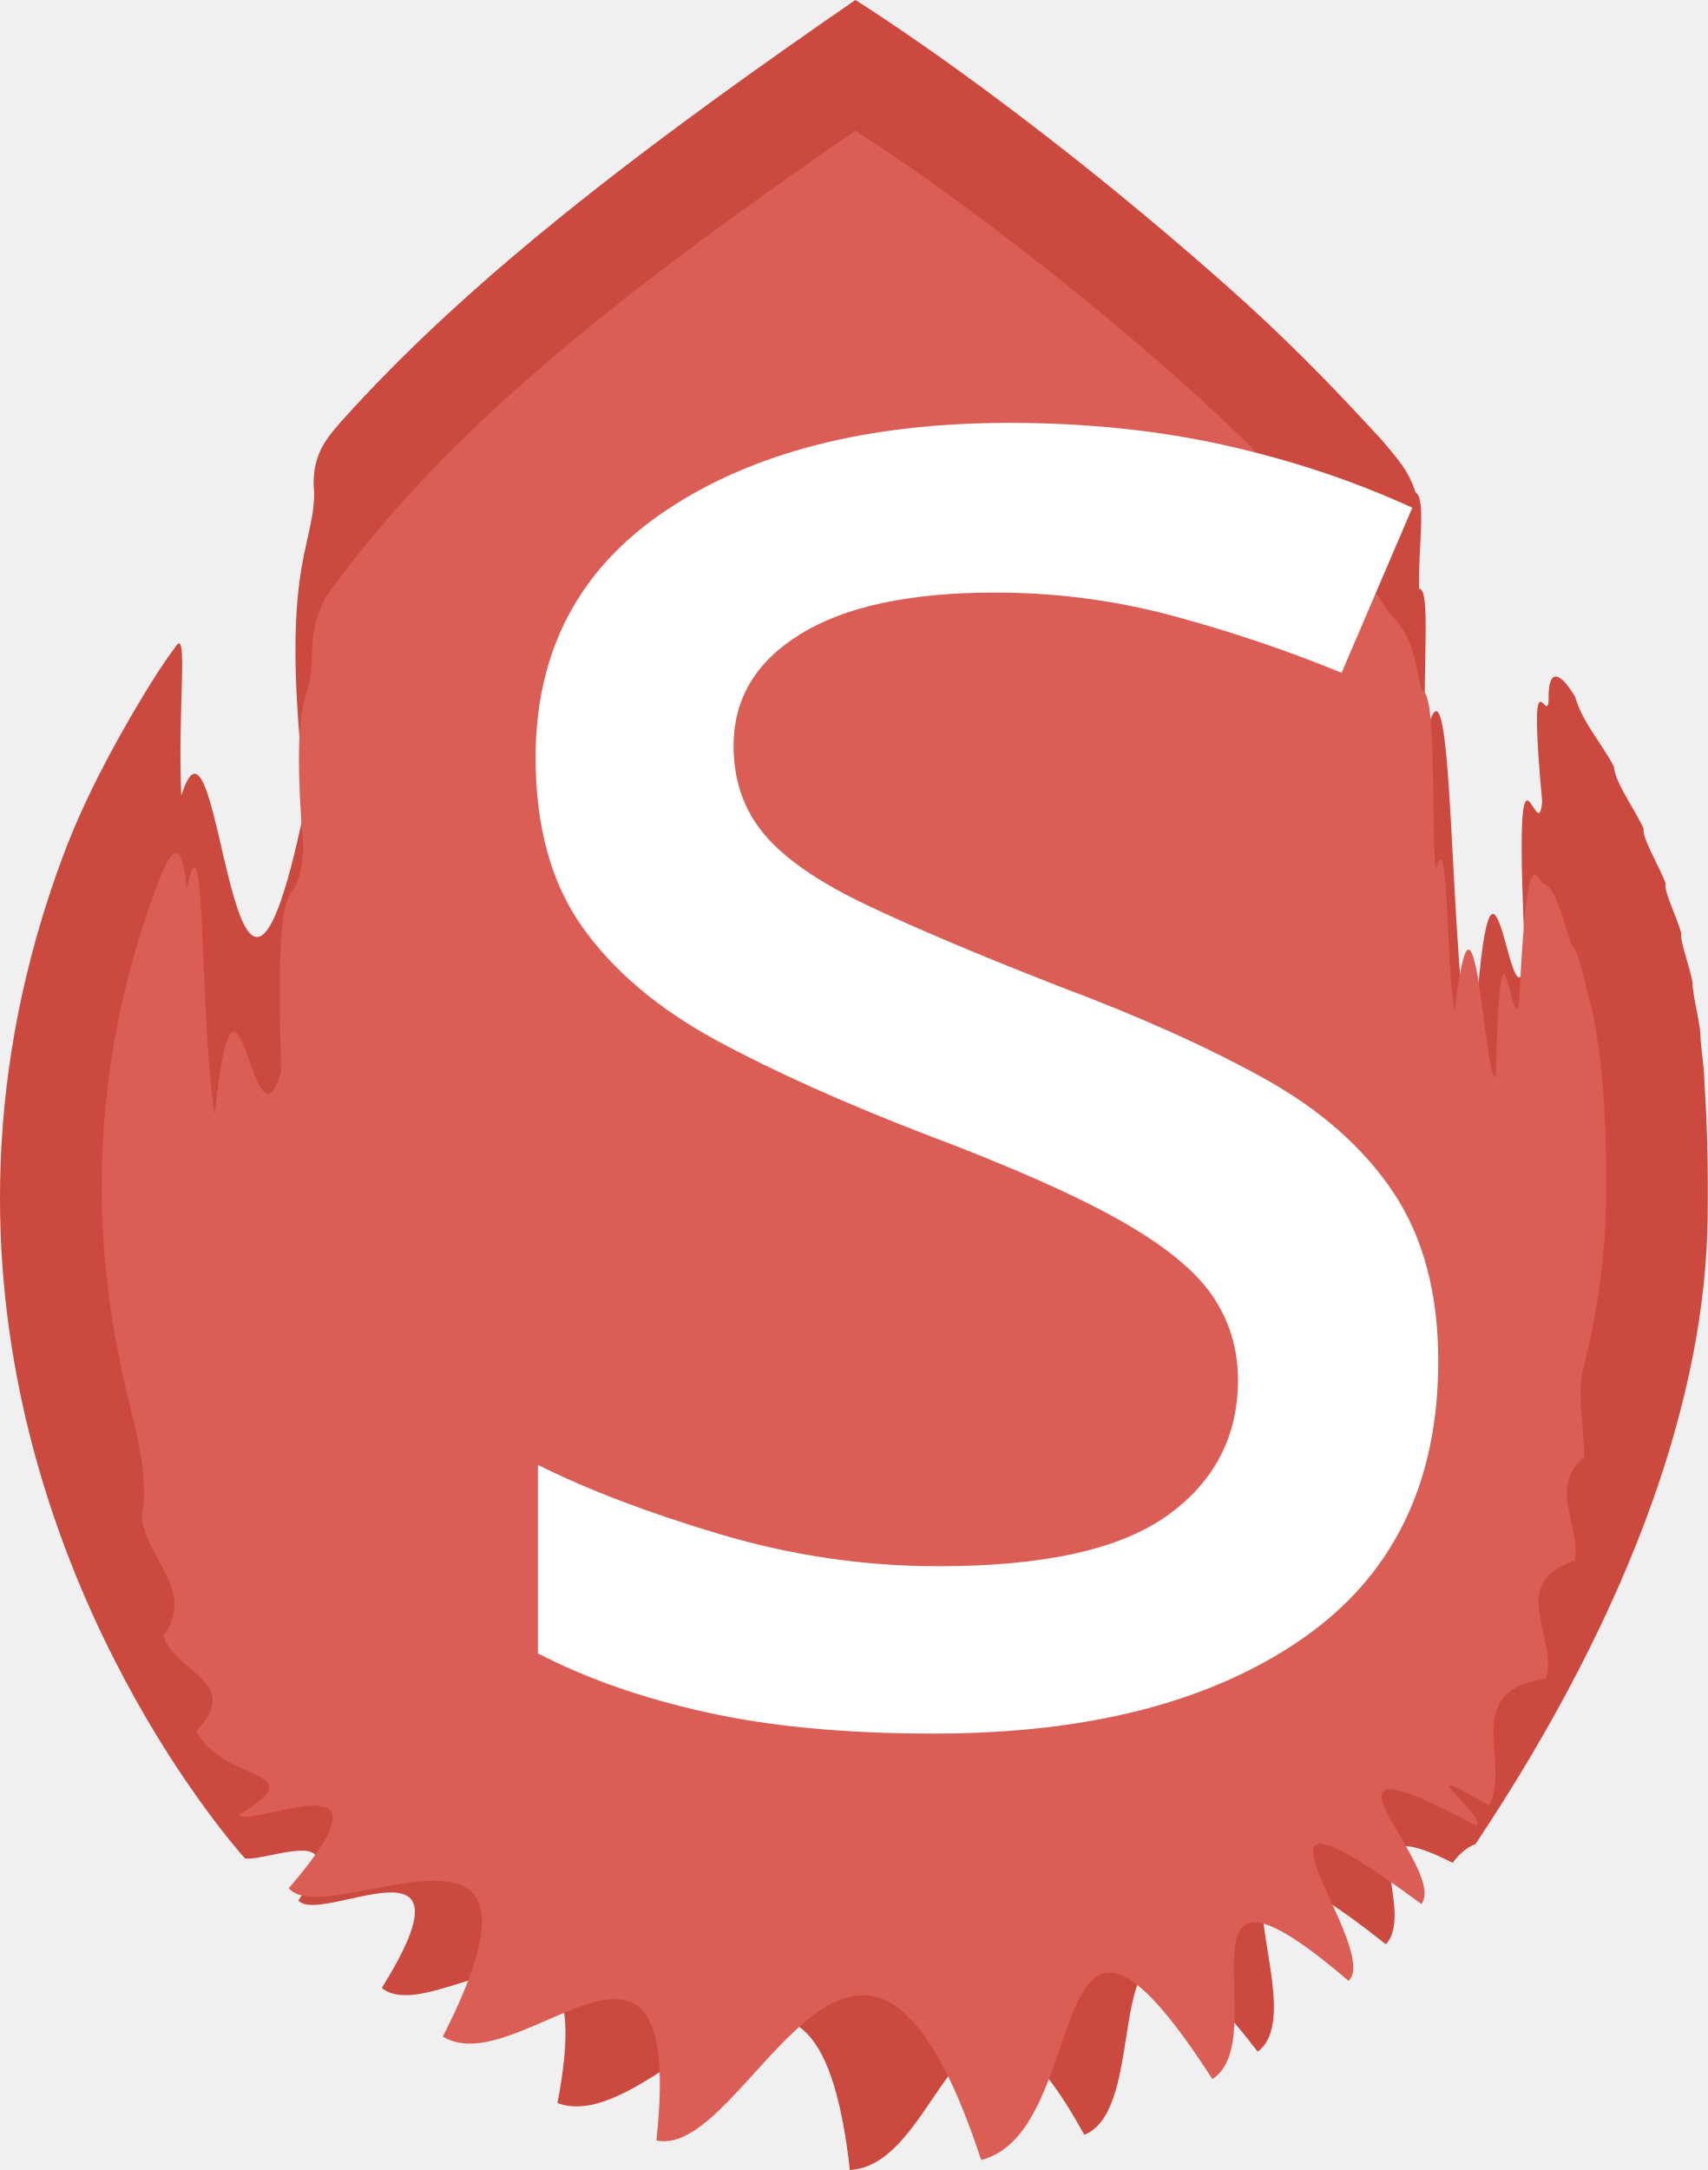
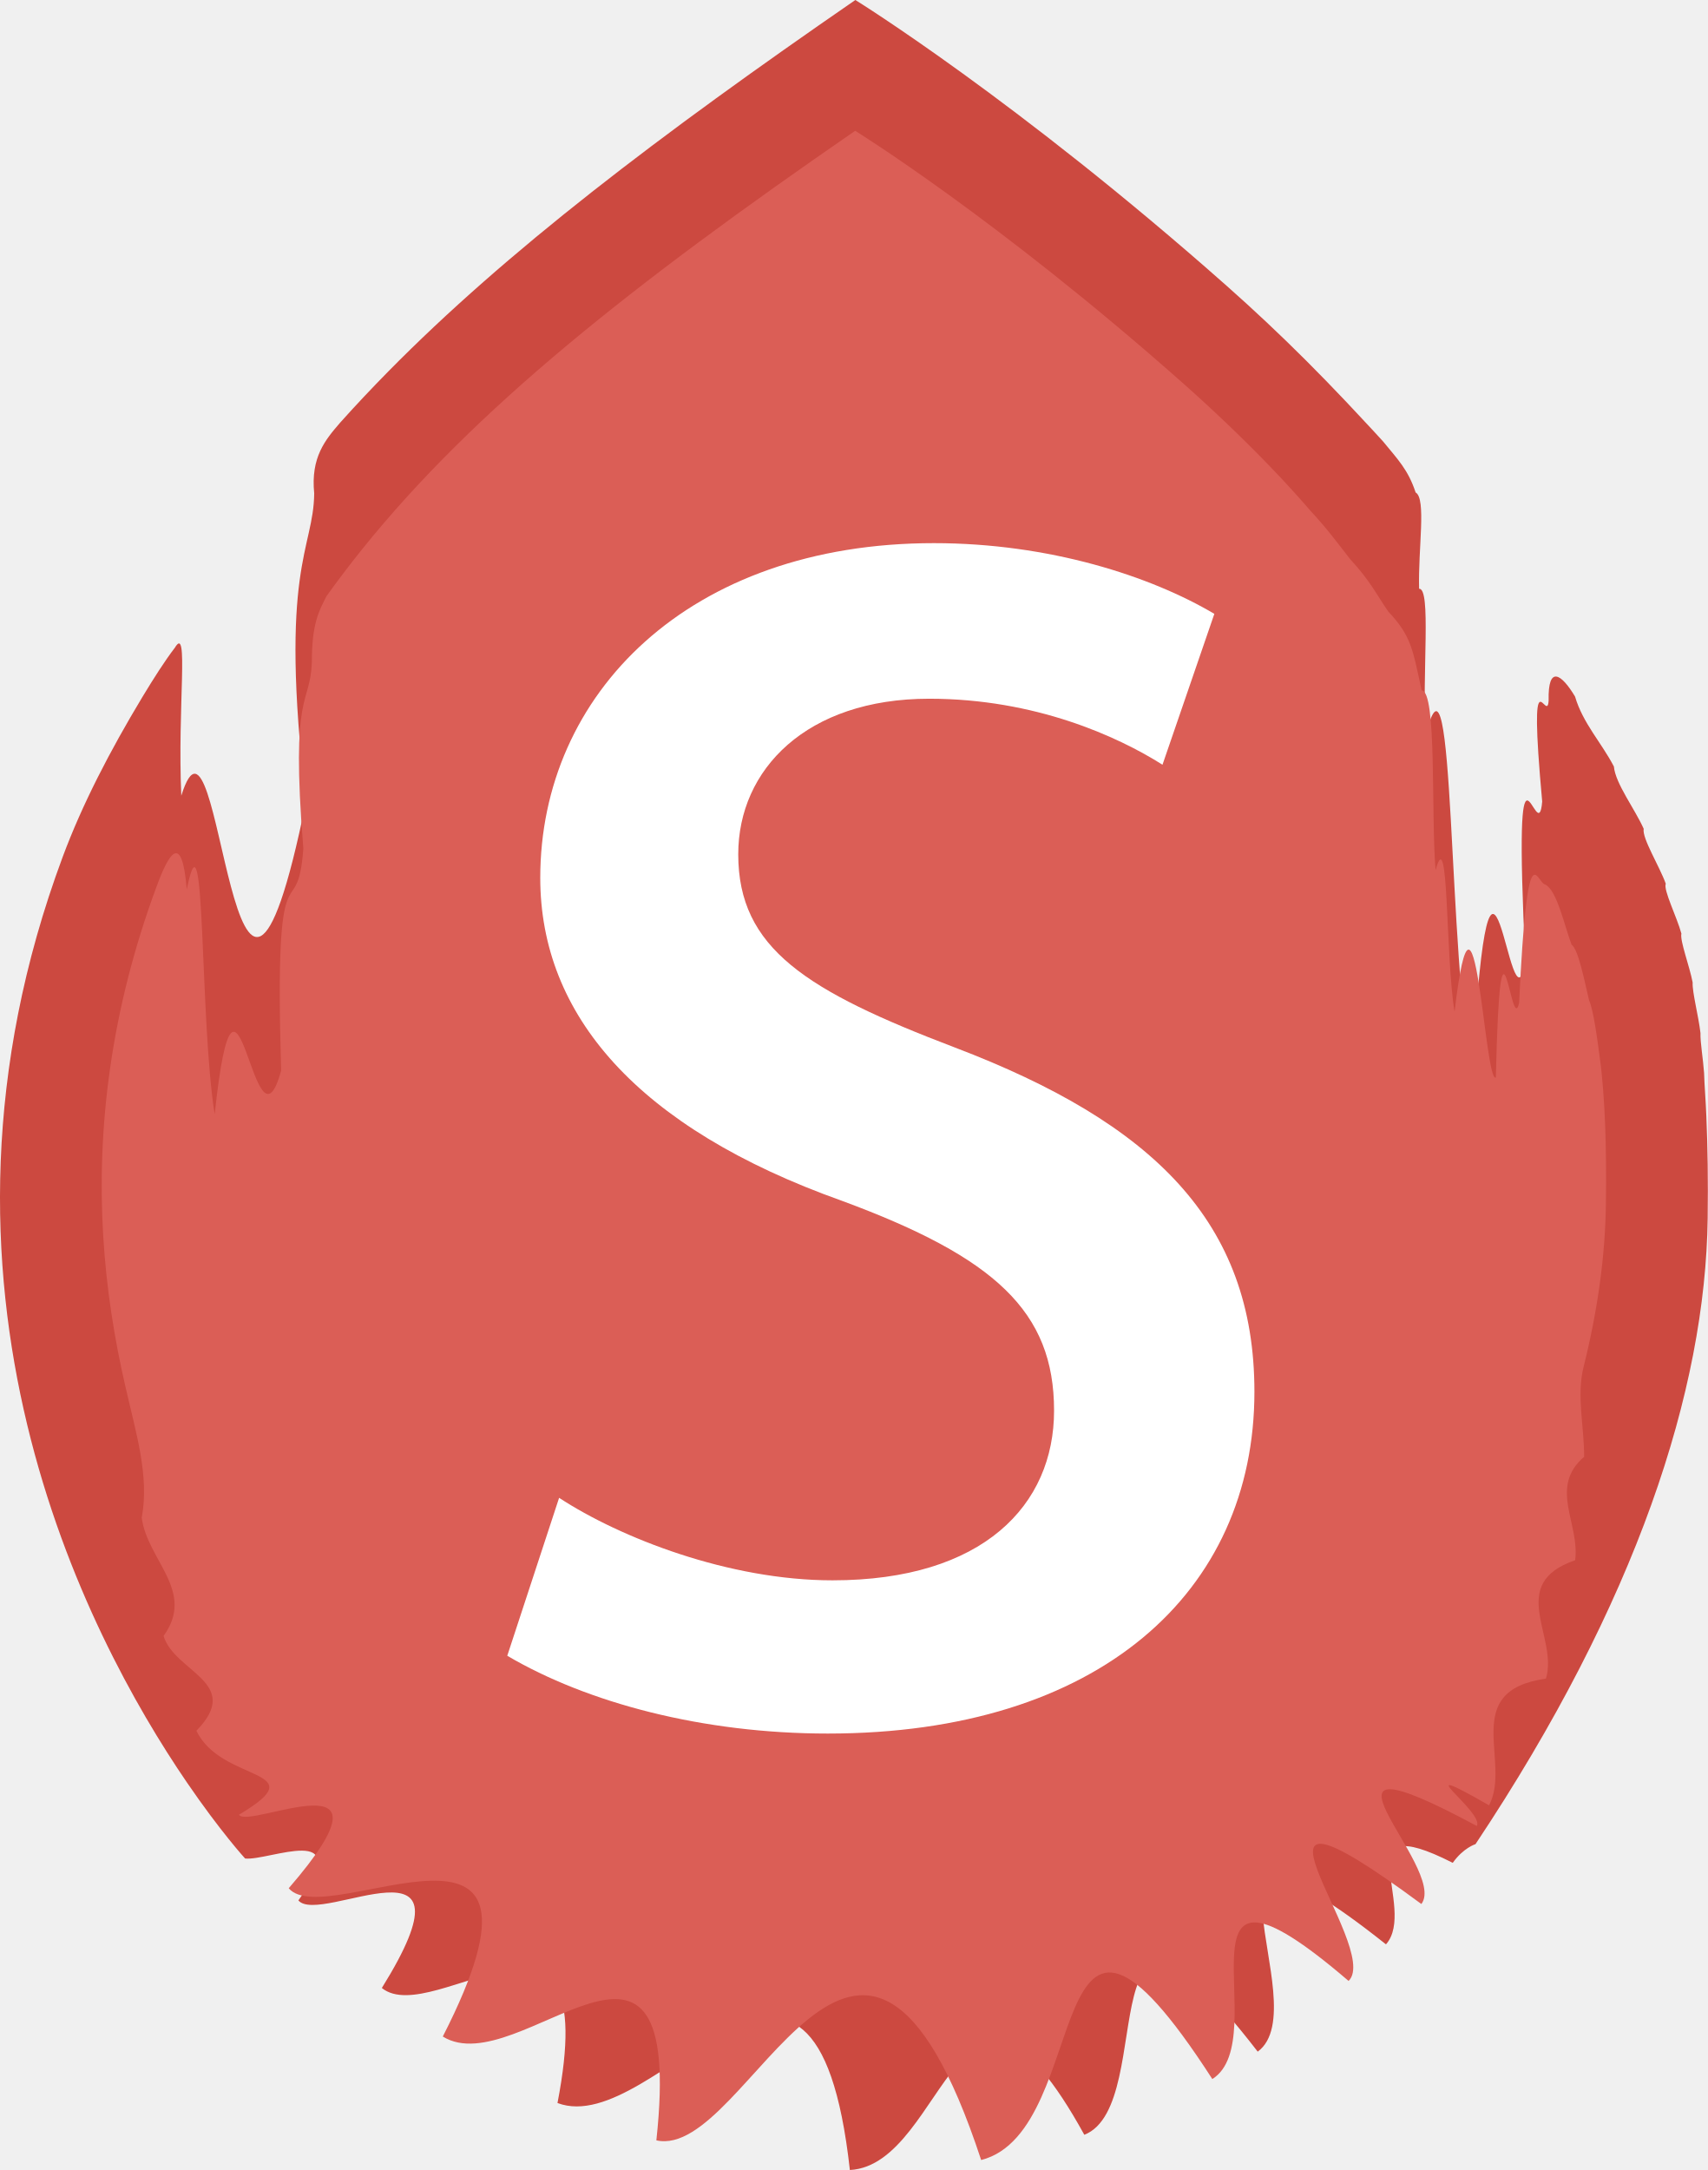
- <svg xmlns="http://www.w3.org/2000/svg" version="1.1" id="Layer_1" x="0px" y="0px" width="149.069px" height="189.406px" viewBox="0 0 149.069 189.406" enable-background="new 0 0 149.069 189.406" xml:space="preserve">
-   <path fill="#CC4940" d="M21.396,162.217c0,0-2.154-2.352-5.094-6.658c-8.821-12.92-24.724-43.426-10.828-80.771  c1.695-4.555,4.101-9.215,6.979-13.988c0.949-1.569,1.953-3.15,2.809-4.26c1.255-2.125,0.22,5.072,0.564,12.912  c3.527-11.275,4.408,32.275,10.885,0.508c-2.406-20.429,0.674-21.949,0.717-26.896c-0.316-3.16,0.975-4.679,2.268-6.176  c1.348-1.508,2.756-3.002,4.221-4.489C44.183,21.986,57.415,11.894,74.669,0c0,0,14.078,8.706,32.438,24.97  c2.295,2.033,4.605,4.197,6.91,6.502c1.154,1.152,2.301,2.335,3.426,3.521c1.172,1.262,2.207,2.336,3.293,3.538  c1.295,1.586,2.182,2.46,2.84,4.452c0.953,0.542,0.209,4.889,0.305,8.404c1.068-0.031,0.262,7.197,0.557,12.847  c2.598-10.483,1.926,20.124,4.086,29.085c1.646-28.387,3.238-2.197,4.639-9.271c-1.154-23.619,1.08-9.494,1.461-14.088  c-1.244-13.603,0.439-6.592,0.562-8.814c-0.07-3.159,1.137-2.3,2.305-0.348c0.682,2.33,2.307,4.02,3.391,6.107  c0.133,1.488,1.838,3.714,2.602,5.436c-0.16,0.82,1.383,3.271,1.926,4.795c-0.23,0.531,0.98,2.922,1.365,4.352  c-0.146,0.604,0.709,2.825,0.982,4.266c-0.045,0.842,0.51,2.909,0.684,4.418c-0.031,0.775,0.232,2.273,0.314,3.475  c0.029,1.066,0.15,2.459,0.197,3.779c0.057,1.338,0.098,2.762,0.119,4.25c0.021,1.486,0.018,3.039-0.002,4.666  c-0.191,14.975-6.176,33.463-20.266,54.621c0,0-1.064,0.324-1.986,1.633c-9.688-4.924-3.021,3.941-5.83,7.115  c-19.191-15.244-5.748,5.357-11.197,9.365c-15.381-19.936-8.412,4.643-15.137,7.256c-10.883-19.748-12.008,2.639-20.465,3.074  c-3.096-27.912-16.885-2.586-25.525-5.846c4.076-21.102-10.766-6.352-15.334-10.039c8.885-14.285-5.363-5.371-7.285-7.645  C31.06,158.932,23.444,162.455,21.396,162.217z" />
-   <path fill="#DB5E56" d="M20.858,158.398c6.867-4.086-1.52-2.721-3.711-7.334c4.113-4.213-1.917-5.102-2.867-8.27  c2.822-3.918-1.42-6.59-1.908-10.322c0.686-3.646-0.518-7.441-1.443-11.527c-0.944-4.09-1.648-8.473-1.923-13.111  c-0.55-9.277,0.614-19.572,4.694-30.539c0.995-2.675,2.175-4.857,2.603,0.334c1.664-8.115,1.102,11.359,2.438,19.623  c1.949-18.171,3.418,4.891,5.801-3.805c-0.627-20.959,1.404-12.158,1.938-19.382c-1.141-14.078,0.607-12.386,0.744-16.278  c-0.004-3.443,0.656-4.504,1.268-5.739c0.998-1.394,2.039-2.765,3.129-4.12c9.809-12.193,23.492-23.042,43.033-36.512  c0,0,12.402,7.668,28.574,21.996c1.264,1.12,2.533,2.284,3.803,3.495s2.541,2.471,3.793,3.767c1.283,1.323,2.408,2.565,3.572,3.905  c1.465,1.583,2.309,2.74,3.453,4.211c1.734,1.875,2.248,2.984,3.32,4.564c2.029,2.148,2.162,3.332,2.932,6.906  c1.355,0.034,0.809,10.922,1.219,15.693c1.176-4.323,0.844,7.459,1.656,12.359c1.783-15.156,2.604,6.299,3.604,5.74  c0.408-17.678,1.336-3.348,2.033-6.521c0.73-15.357,1.506-10.469,2.26-10.332c1.041,0.468,1.686,3.591,2.322,5.26  c0.607,0.415,1.125,3.224,1.527,4.855c0.375,0.827,0.713,3.318,0.943,5.107c0.207,1.391,0.373,3.656,0.455,5.705  c0.082,2.076,0.104,4.414,0.07,6.967c-0.057,4.396-0.68,9.135-1.943,14.191c-0.635,2.529,0.037,5.098,0.043,7.869  c-3.115,2.67-0.361,5.85-0.785,9.029c-6.045,2.082-1.441,6.707-2.551,10.336c-7.576,1.059-2.969,7.266-4.963,11.057  c-7.652-4.371-0.355,0.615-1.072,1.803c-16.865-9.074-2.436,3.668-4.84,6.811c-18.742-13.869-3.326,3.76-6.352,6.715  c-16.41-14.08-6.273,5.037-11.895,8.562c-15.123-23.447-10.164,4.523-20.178,7.068c-10.611-32.271-20.256,0.109-28.355-1.715  c2.588-23.924-11.947-4.912-18.643-9.062c11.713-22.941-10.15-9.006-13.449-12.945C35.603,152.791,21.677,159.738,20.858,158.398z" />
+ <svg xmlns="http://www.w3.org/2000/svg" version="1.1" id="Layer_1" x="0px" y="0px" width="149.068px" height="189.406px" viewBox="0 0 149.068 189.406" enable-background="new 0 0 149.068 189.406" xml:space="preserve">
+   <path fill="#CC4940" d="M21.396,162.217c0,0-2.153-2.352-5.094-6.658c-8.821-12.92-24.724-43.426-10.828-80.771  c1.695-4.555,4.102-9.215,6.979-13.988c0.948-1.569,1.953-3.15,2.809-4.26c1.255-2.125,0.22,5.072,0.564,12.912  c3.526-11.275,4.407,32.274,10.885,0.508c-2.406-20.429,0.674-21.949,0.717-26.896c-0.316-3.16,0.975-4.679,2.268-6.176  c1.349-1.508,2.757-3.002,4.222-4.489C44.183,21.986,57.415,11.894,74.669,0c0,0,14.078,8.706,32.438,24.97  c2.295,2.033,4.605,4.197,6.91,6.502c1.154,1.152,2.301,2.335,3.426,3.521c1.173,1.262,2.207,2.336,3.293,3.538  c1.295,1.586,2.183,2.46,2.841,4.452c0.952,0.542,0.209,4.889,0.305,8.404c1.068-0.031,0.262,7.197,0.557,12.847  c2.599-10.483,1.926,20.124,4.086,29.085c1.646-28.387,3.238-2.197,4.64-9.271c-1.154-23.619,1.08-9.494,1.461-14.088  c-1.244-13.603,0.438-6.592,0.562-8.814c-0.069-3.159,1.137-2.3,2.306-0.348c0.682,2.33,2.307,4.02,3.391,6.107  c0.133,1.488,1.838,3.714,2.602,5.436c-0.159,0.82,1.384,3.271,1.927,4.795c-0.23,0.531,0.979,2.922,1.364,4.352  c-0.146,0.604,0.709,2.825,0.982,4.266c-0.045,0.842,0.51,2.909,0.684,4.418c-0.03,0.775,0.232,2.273,0.314,3.475  c0.029,1.066,0.149,2.458,0.197,3.779c0.057,1.338,0.098,2.762,0.118,4.25c0.021,1.486,0.019,3.039-0.002,4.666  c-0.19,14.975-6.176,33.463-20.266,54.621c0,0-1.064,0.324-1.986,1.633c-9.688-4.924-3.021,3.941-5.83,7.115  c-19.19-15.244-5.748,5.357-11.196,9.365c-15.381-19.936-8.412,4.643-15.138,7.256c-10.883-19.748-12.008,2.639-20.465,3.074  c-3.096-27.912-16.885-2.586-25.524-5.846c4.075-21.103-10.767-6.353-15.334-10.039c8.885-14.285-5.363-5.371-7.285-7.646  C31.06,158.932,23.444,162.455,21.396,162.217z" />
+   <path fill="#DB5E56" d="M20.858,158.398c6.867-4.086-1.52-2.722-3.711-7.334c4.113-4.213-1.917-5.103-2.867-8.271  c2.822-3.918-1.42-6.59-1.907-10.321c0.686-3.646-0.519-7.441-1.443-11.527c-0.944-4.09-1.647-8.473-1.923-13.111  C8.456,98.557,9.62,88.262,13.7,77.295c0.994-2.675,2.175-4.857,2.603,0.334c1.664-8.115,1.102,11.359,2.438,19.623  c1.948-18.171,3.418,4.891,5.801-3.805c-0.627-20.959,1.403-12.158,1.938-19.382c-1.141-14.078,0.607-12.386,0.744-16.278  c-0.004-3.443,0.656-4.504,1.269-5.739c0.998-1.394,2.039-2.765,3.129-4.12c9.809-12.193,23.491-23.042,43.032-36.512  c0,0,12.402,7.668,28.574,21.996c1.265,1.12,2.533,2.284,3.803,3.495c1.271,1.211,2.541,2.471,3.794,3.767  c1.282,1.323,2.407,2.565,3.571,3.905c1.465,1.583,2.31,2.74,3.453,4.211c1.734,1.875,2.248,2.984,3.32,4.564  c2.029,2.148,2.162,3.332,2.932,6.906c1.355,0.034,0.81,10.922,1.219,15.693c1.177-4.323,0.845,7.459,1.656,12.359  c1.783-15.156,2.604,6.299,3.604,5.74c0.407-17.678,1.336-3.348,2.032-6.521c0.73-15.357,1.507-10.469,2.261-10.332  c1.041,0.468,1.686,3.591,2.321,5.26c0.607,0.415,1.125,3.224,1.527,4.855c0.375,0.827,0.713,3.318,0.943,5.107  c0.207,1.391,0.373,3.656,0.455,5.705c0.082,2.076,0.104,4.414,0.069,6.967c-0.057,4.396-0.68,9.136-1.942,14.191  c-0.636,2.528,0.037,5.098,0.043,7.868c-3.115,2.671-0.361,5.851-0.785,9.029c-6.045,2.082-1.441,6.707-2.551,10.336  c-7.576,1.06-2.97,7.267-4.963,11.058c-7.652-4.371-0.355,0.614-1.072,1.803c-16.865-9.073-2.437,3.668-4.84,6.812  c-18.742-13.869-3.326,3.76-6.353,6.715c-16.41-14.08-6.272,5.037-11.895,8.562c-15.123-23.446-10.164,4.522-20.179,7.068  c-10.61-32.271-20.256,0.108-28.354-1.716c2.588-23.924-11.947-4.911-18.643-9.062c11.713-22.94-10.15-9.006-13.449-12.944  C35.603,152.791,21.677,159.738,20.858,158.398z" />
  <g>
-     <text transform="matrix(1 0 0 1 36.2568 149.2539)" fill="#FFFFFF" font-family="'MyriadPro-Regular'" font-size="205.745">s</text>
+     <g enable-background="new    ">
+       <path fill="#FFFFFF" d="M48.808,130.736c5.35,3.498,14.814,7.201,23.867,7.201c13.168,0,19.34-6.584,19.34-14.813    c0-8.642-5.144-13.374-18.517-18.312c-17.9-6.379-26.336-16.255-26.336-28.188c0-16.048,12.962-29.216,34.36-29.216    c10.082,0,18.929,2.88,24.484,6.172l-4.526,13.168c-3.909-2.469-11.11-5.761-20.369-5.761c-10.699,0-16.666,6.173-16.666,13.579    c0,8.23,5.967,11.934,18.93,16.872c17.282,6.584,26.13,15.226,26.13,30.039c0,17.489-13.579,29.834-37.241,29.834    c-10.905,0-20.987-2.675-27.982-6.79L48.808,130.736z" />
+     </g>
  </g>
</svg>
